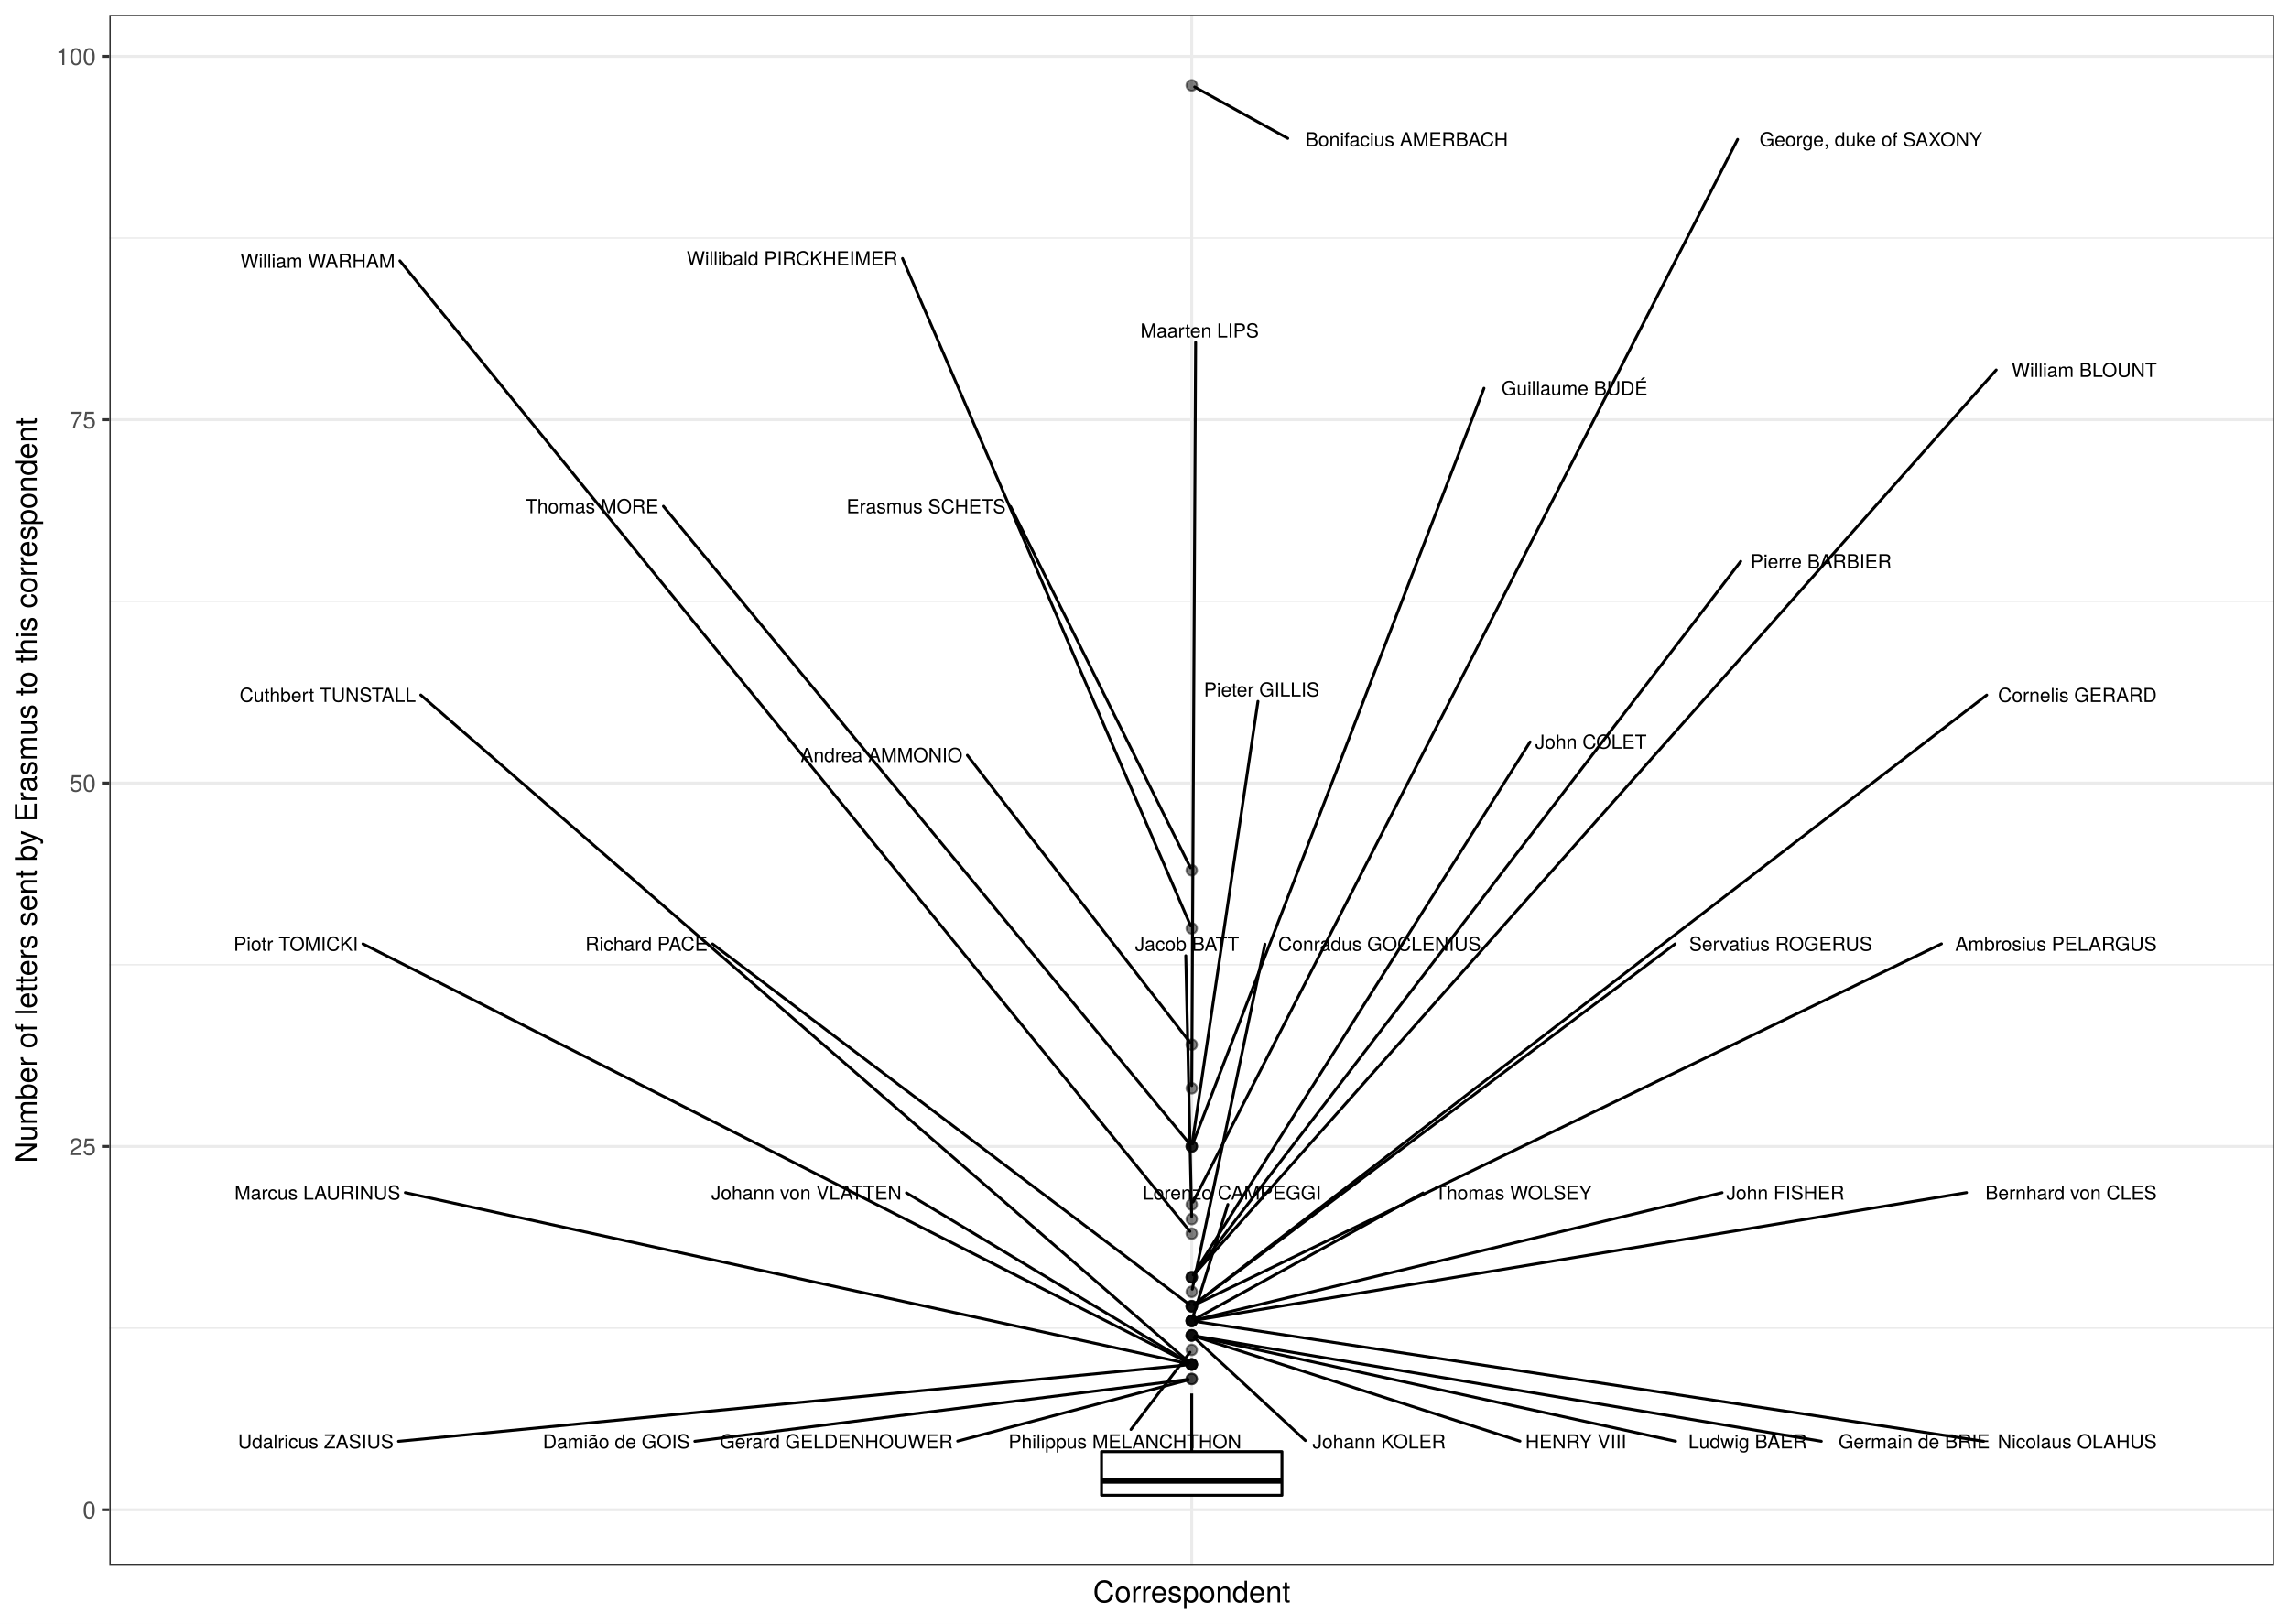
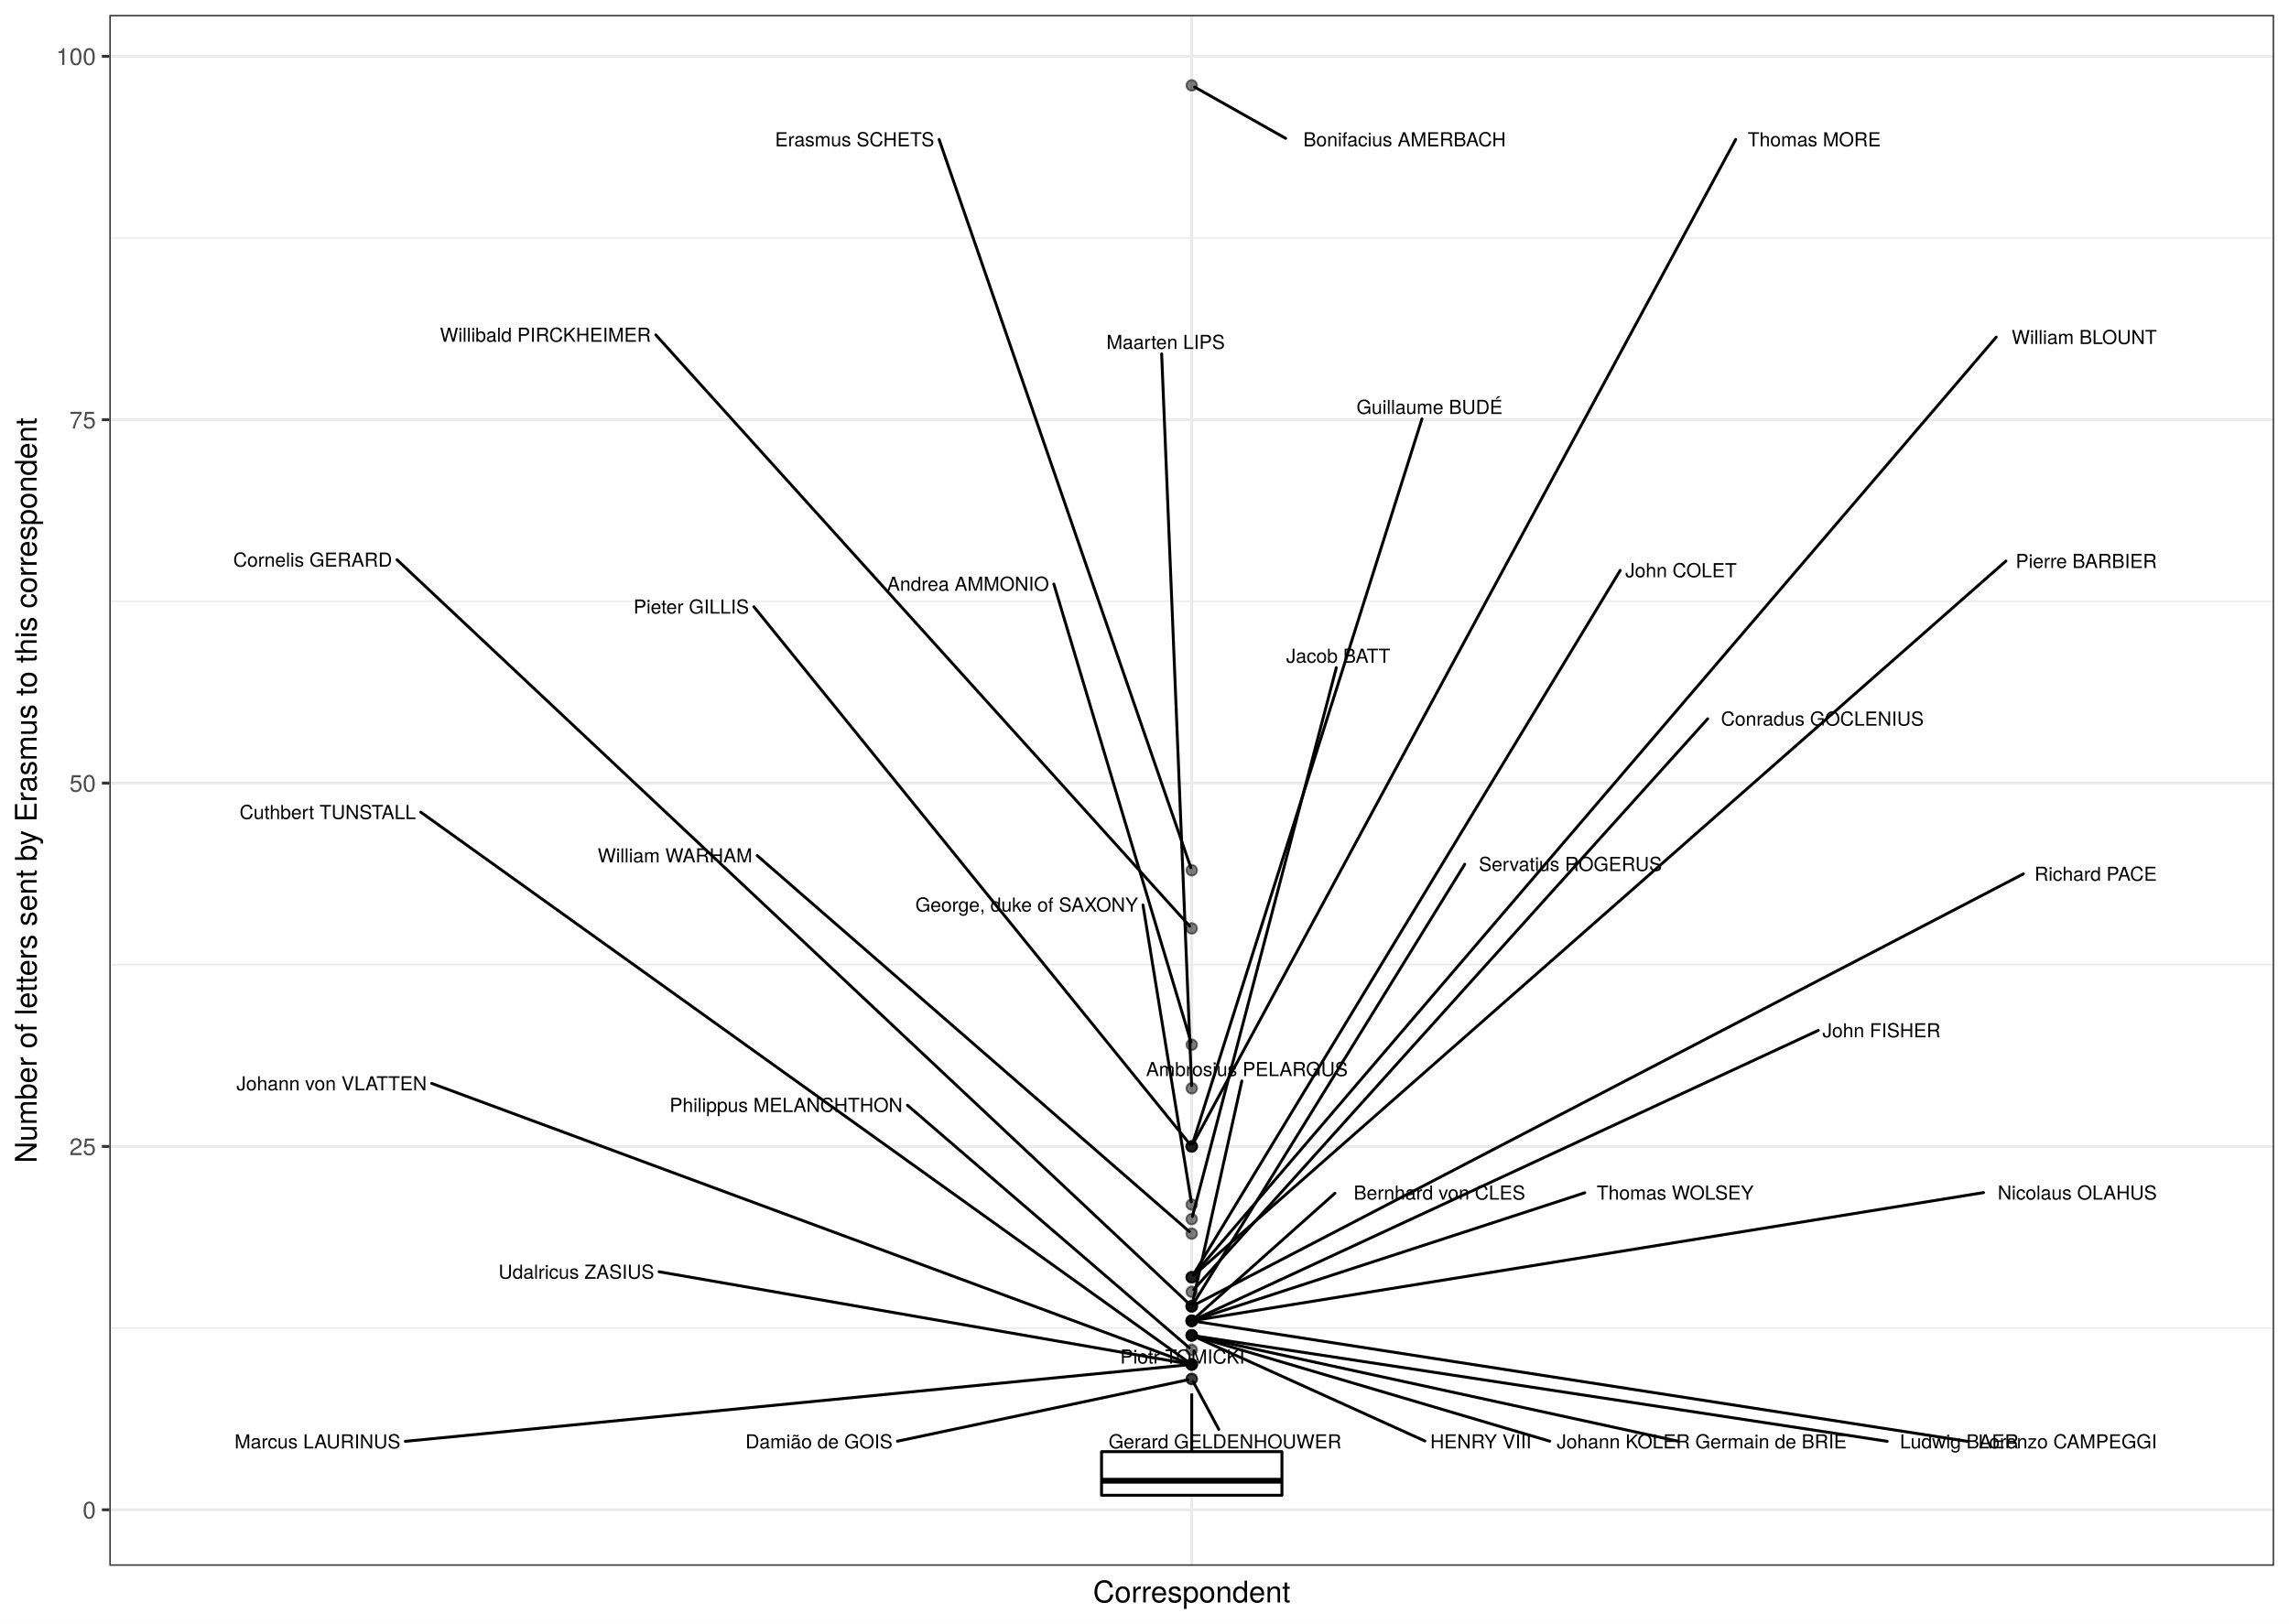
<svg xmlns="http://www.w3.org/2000/svg" class="svglite" width="842.40pt" height="597.60pt" viewBox="0 0 842.40 597.60">
  <defs>
    <style type="text/css">
    .svglite line, .svglite polyline, .svglite polygon, .svglite path, .svglite rect, .svglite circle {
      fill: none;
      stroke: #000000;
      stroke-linecap: round;
      stroke-linejoin: round;
      stroke-miterlimit: 10.00;
    }
    .svglite text {
      white-space: pre;
    }
  </style>
  </defs>
  <rect width="100%" height="100%" style="stroke: none; fill: #FFFFFF;" />
  <defs>
    <clipPath id="cpMC4wMHw4NDIuNDB8MC4wMHw1OTcuNjA=">
      <rect x="0.00" y="0.00" width="842.40" height="597.60" />
    </clipPath>
  </defs>
  <g clip-path="url(#cpMC4wMHw4NDIuNDB8MC4wMHw1OTcuNjA=)">
    <rect x="0" y="-0" width="842.40" height="597.60" style="stroke-width: 1.07; stroke: #FFFFFF; fill: #FFFFFF;" />
  </g>
  <defs>
    <clipPath id="cpNDAuMjR8ODM2LjkyfDUuNDh8NTc2LjMz">
      <rect x="40.24" y="5.48" width="796.68" height="570.85" />
    </clipPath>
  </defs>
  <g clip-path="url(#cpNDAuMjR8ODM2LjkyfDUuNDh8NTc2LjMz)">
    <rect x="40.24" y="5.48" width="796.68" height="570.85" style="stroke-width: 1.07; stroke: none; fill: #FFFFFF;" />
    <polyline points="40.24,488.86 836.92,488.86 " style="stroke-width: 0.53; stroke: #EBEBEB; stroke-linecap: butt;" />
    <polyline points="40.24,355.11 836.92,355.11 " style="stroke-width: 0.53; stroke: #EBEBEB; stroke-linecap: butt;" />
    <polyline points="40.24,221.35 836.92,221.35 " style="stroke-width: 0.53; stroke: #EBEBEB; stroke-linecap: butt;" />
    <polyline points="40.24,87.60 836.92,87.60 " style="stroke-width: 0.53; stroke: #EBEBEB; stroke-linecap: butt;" />
    <polyline points="40.24,555.73 836.92,555.73 " style="stroke-width: 1.07; stroke: #EBEBEB; stroke-linecap: butt;" />
    <polyline points="40.24,421.98 836.92,421.98 " style="stroke-width: 1.07; stroke: #EBEBEB; stroke-linecap: butt;" />
    <polyline points="40.24,288.23 836.92,288.23 " style="stroke-width: 1.07; stroke: #EBEBEB; stroke-linecap: butt;" />
    <polyline points="40.24,154.48 836.92,154.48 " style="stroke-width: 1.07; stroke: #EBEBEB; stroke-linecap: butt;" />
    <polyline points="40.24,20.73 836.92,20.73 " style="stroke-width: 1.07; stroke: #EBEBEB; stroke-linecap: butt;" />
    <polyline points="438.58,576.33 438.58,5.48 " style="stroke-width: 1.07; stroke: #EBEBEB; stroke-linecap: butt;" />
    <circle cx="438.58" cy="31.43" r="1.95" style="stroke-width: 0.71; stroke: #000000; stroke-opacity: 0.50; fill: #000000; fill-opacity: 0.50;" />
    <circle cx="438.58" cy="320.33" r="1.95" style="stroke-width: 0.71; stroke: #000000; stroke-opacity: 0.50; fill: #000000; fill-opacity: 0.50;" />
    <circle cx="438.58" cy="341.73" r="1.95" style="stroke-width: 0.71; stroke: #000000; stroke-opacity: 0.50; fill: #000000; fill-opacity: 0.50;" />
    <circle cx="438.58" cy="384.53" r="1.95" style="stroke-width: 0.71; stroke: #000000; stroke-opacity: 0.50; fill: #000000; fill-opacity: 0.50;" />
    <circle cx="438.58" cy="400.58" r="1.95" style="stroke-width: 0.71; stroke: #000000; stroke-opacity: 0.50; fill: #000000; fill-opacity: 0.50;" />
    <circle cx="438.58" cy="421.98" r="1.95" style="stroke-width: 0.71; stroke: #000000; stroke-opacity: 0.50; fill: #000000; fill-opacity: 0.50;" />
    <circle cx="438.58" cy="421.98" r="1.95" style="stroke-width: 0.71; stroke: #000000; stroke-opacity: 0.50; fill: #000000; fill-opacity: 0.50;" />
    <circle cx="438.58" cy="421.98" r="1.95" style="stroke-width: 0.71; stroke: #000000; stroke-opacity: 0.50; fill: #000000; fill-opacity: 0.50;" />
    <circle cx="438.58" cy="443.38" r="1.95" style="stroke-width: 0.71; stroke: #000000; stroke-opacity: 0.50; fill: #000000; fill-opacity: 0.50;" />
    <circle cx="438.58" cy="448.73" r="1.95" style="stroke-width: 0.71; stroke: #000000; stroke-opacity: 0.50; fill: #000000; fill-opacity: 0.50;" />
    <circle cx="438.58" cy="454.08" r="1.95" style="stroke-width: 0.71; stroke: #000000; stroke-opacity: 0.50; fill: #000000; fill-opacity: 0.50;" />
    <circle cx="438.58" cy="470.13" r="1.95" style="stroke-width: 0.71; stroke: #000000; stroke-opacity: 0.50; fill: #000000; fill-opacity: 0.50;" />
    <circle cx="438.58" cy="470.13" r="1.95" style="stroke-width: 0.71; stroke: #000000; stroke-opacity: 0.50; fill: #000000; fill-opacity: 0.50;" />
    <circle cx="438.58" cy="470.13" r="1.95" style="stroke-width: 0.71; stroke: #000000; stroke-opacity: 0.50; fill: #000000; fill-opacity: 0.50;" />
    <circle cx="438.58" cy="475.48" r="1.95" style="stroke-width: 0.71; stroke: #000000; stroke-opacity: 0.50; fill: #000000; fill-opacity: 0.50;" />
    <circle cx="438.58" cy="480.83" r="1.95" style="stroke-width: 0.71; stroke: #000000; stroke-opacity: 0.50; fill: #000000; fill-opacity: 0.50;" />
    <circle cx="438.58" cy="480.83" r="1.95" style="stroke-width: 0.71; stroke: #000000; stroke-opacity: 0.50; fill: #000000; fill-opacity: 0.50;" />
    <circle cx="438.58" cy="480.83" r="1.95" style="stroke-width: 0.71; stroke: #000000; stroke-opacity: 0.50; fill: #000000; fill-opacity: 0.50;" />
    <circle cx="438.58" cy="480.83" r="1.95" style="stroke-width: 0.71; stroke: #000000; stroke-opacity: 0.50; fill: #000000; fill-opacity: 0.50;" />
    <circle cx="438.58" cy="486.18" r="1.95" style="stroke-width: 0.71; stroke: #000000; stroke-opacity: 0.50; fill: #000000; fill-opacity: 0.50;" />
    <circle cx="438.58" cy="486.18" r="1.95" style="stroke-width: 0.71; stroke: #000000; stroke-opacity: 0.50; fill: #000000; fill-opacity: 0.50;" />
    <circle cx="438.58" cy="486.18" r="1.95" style="stroke-width: 0.71; stroke: #000000; stroke-opacity: 0.50; fill: #000000; fill-opacity: 0.50;" />
    <circle cx="438.58" cy="486.18" r="1.95" style="stroke-width: 0.71; stroke: #000000; stroke-opacity: 0.50; fill: #000000; fill-opacity: 0.50;" />
    <circle cx="438.58" cy="486.18" r="1.95" style="stroke-width: 0.71; stroke: #000000; stroke-opacity: 0.50; fill: #000000; fill-opacity: 0.50;" />
    <circle cx="438.58" cy="491.53" r="1.95" style="stroke-width: 0.71; stroke: #000000; stroke-opacity: 0.50; fill: #000000; fill-opacity: 0.50;" />
    <circle cx="438.58" cy="491.53" r="1.95" style="stroke-width: 0.71; stroke: #000000; stroke-opacity: 0.50; fill: #000000; fill-opacity: 0.50;" />
    <circle cx="438.58" cy="491.53" r="1.95" style="stroke-width: 0.71; stroke: #000000; stroke-opacity: 0.50; fill: #000000; fill-opacity: 0.50;" />
    <circle cx="438.58" cy="491.53" r="1.95" style="stroke-width: 0.71; stroke: #000000; stroke-opacity: 0.50; fill: #000000; fill-opacity: 0.50;" />
    <circle cx="438.58" cy="496.88" r="1.95" style="stroke-width: 0.71; stroke: #000000; stroke-opacity: 0.50; fill: #000000; fill-opacity: 0.50;" />
    <circle cx="438.58" cy="502.23" r="1.95" style="stroke-width: 0.71; stroke: #000000; stroke-opacity: 0.50; fill: #000000; fill-opacity: 0.50;" />
    <circle cx="438.58" cy="502.23" r="1.95" style="stroke-width: 0.71; stroke: #000000; stroke-opacity: 0.50; fill: #000000; fill-opacity: 0.50;" />
    <circle cx="438.58" cy="502.23" r="1.95" style="stroke-width: 0.71; stroke: #000000; stroke-opacity: 0.50; fill: #000000; fill-opacity: 0.50;" />
    <circle cx="438.58" cy="502.23" r="1.95" style="stroke-width: 0.71; stroke: #000000; stroke-opacity: 0.50; fill: #000000; fill-opacity: 0.50;" />
    <circle cx="438.58" cy="502.23" r="1.95" style="stroke-width: 0.71; stroke: #000000; stroke-opacity: 0.50; fill: #000000; fill-opacity: 0.50;" />
    <circle cx="438.58" cy="507.58" r="1.95" style="stroke-width: 0.71; stroke: #000000; stroke-opacity: 0.50; fill: #000000; fill-opacity: 0.50;" />
    <circle cx="438.58" cy="507.58" r="1.95" style="stroke-width: 0.71; stroke: #000000; stroke-opacity: 0.50; fill: #000000; fill-opacity: 0.50;" />
    <line x1="438.58" y1="534.33" x2="438.58" y2="512.93" style="stroke-width: 1.07; stroke-linecap: butt;" />
    <line x1="438.58" y1="550.38" x2="438.58" y2="550.38" style="stroke-width: 1.07; stroke-linecap: butt;" />
    <polygon points="405.39,534.33 405.39,550.38 471.78,550.38 471.78,534.33 405.39,534.33 " style="stroke-width: 1.07; fill: #FFFFFF;" />
    <line x1="405.39" y1="545.03" x2="471.78" y2="545.03" style="stroke-width: 2.13; stroke-linecap: butt;" />
-     <line x1="473.92" y1="50.93" x2="439.66" y2="32.02" style="stroke-width: 1.07;" />
-     <line x1="371.92" y1="186.45" x2="438.12" y2="319.41" style="stroke-width: 1.07;" />
-     <line x1="332.15" y1="95.15" x2="438.18" y2="340.80" style="stroke-width: 1.07;" />
-     <line x1="356.01" y1="278.03" x2="437.92" y2="383.68" style="stroke-width: 1.07;" />
-     <line x1="440.01" y1="126.03" x2="438.59" y2="399.60" style="stroke-width: 1.07;" />
-     <line x1="546.13" y1="142.92" x2="438.95" y2="421.04" style="stroke-width: 1.07;" />
-     <line x1="244.16" y1="186.37" x2="437.89" y2="421.14" style="stroke-width: 1.07;" />
-     <line x1="462.95" y1="258.18" x2="438.73" y2="421.01" style="stroke-width: 1.07;" />
-     <line x1="639.47" y1="51.32" x2="439.05" y2="442.46" style="stroke-width: 1.07;" />
-     <line x1="436.39" y1="351.79" x2="438.56" y2="447.76" style="stroke-width: 1.07;" />
-     <line x1="147.17" y1="96.02" x2="437.90" y2="453.24" style="stroke-width: 1.07;" />
-     <line x1="734.65" y1="136.18" x2="439.31" y2="469.31" style="stroke-width: 1.07;" />
-     <line x1="563.12" y1="273.08" x2="439.14" y2="469.24" style="stroke-width: 1.07;" />
-     <line x1="640.62" y1="206.63" x2="439.24" y2="469.28" style="stroke-width: 1.07;" />
-     <line x1="465.52" y1="347.54" x2="438.79" y2="474.52" style="stroke-width: 1.07;" />
-     <line x1="262.23" y1="347.45" x2="437.64" y2="480.12" style="stroke-width: 1.07;" />
-     <line x1="616.46" y1="347.45" x2="439.52" y2="480.13" style="stroke-width: 1.07;" />
-     <line x1="731.15" y1="255.85" x2="439.51" y2="480.12" style="stroke-width: 1.07;" />
-     <line x1="714.50" y1="347.41" x2="439.71" y2="480.29" style="stroke-width: 1.07;" />
-     <line x1="633.76" y1="439.00" x2="439.87" y2="485.87" style="stroke-width: 1.07;" />
-     <line x1="523.68" y1="439.12" x2="439.66" y2="485.59" style="stroke-width: 1.07;" />
-     <line x1="451.88" y1="443.36" x2="438.88" y2="485.23" style="stroke-width: 1.07;" />
-     <line x1="723.72" y1="438.98" x2="439.91" y2="485.96" style="stroke-width: 1.07;" />
-     <line x1="729.99" y1="530.52" x2="439.92" y2="486.39" style="stroke-width: 1.07;" />
-     <line x1="559.37" y1="530.46" x2="439.83" y2="491.93" style="stroke-width: 1.07;" />
-     <line x1="670.29" y1="530.51" x2="439.91" y2="491.76" style="stroke-width: 1.07;" />
-     <line x1="616.64" y1="530.50" x2="439.89" y2="491.82" style="stroke-width: 1.07;" />
-     <line x1="480.40" y1="530.24" x2="439.42" y2="492.30" style="stroke-width: 1.07;" />
-     <line x1="416.22" y1="526.15" x2="437.93" y2="497.74" style="stroke-width: 1.07;" />
-     <line x1="154.85" y1="255.82" x2="437.71" y2="501.48" style="stroke-width: 1.07;" />
-     <line x1="146.66" y1="530.53" x2="437.23" y2="502.36" style="stroke-width: 1.07;" />
-     <line x1="149.17" y1="438.99" x2="437.28" y2="501.95" style="stroke-width: 1.07;" />
-     <line x1="333.60" y1="439.08" x2="437.54" y2="501.60" style="stroke-width: 1.07;" />
-     <line x1="133.58" y1="347.42" x2="437.47" y2="501.67" style="stroke-width: 1.07;" />
-     <line x1="352.44" y1="530.45" x2="437.30" y2="507.92" style="stroke-width: 1.07;" />
-     <line x1="255.71" y1="530.52" x2="437.24" y2="507.75" style="stroke-width: 1.07;" />
-     <text x="554.97" y="53.86" text-anchor="end" style="font-size: 7.11px; font-family: &quot;TeX Gyre Heros&quot;;" textLength="79.25px" lengthAdjust="spacingAndGlyphs">Bonifacius AMERBACH</text>
-     <text x="370.12" y="188.92" text-anchor="end" style="font-size: 7.11px; font-family: &quot;TeX Gyre Heros&quot;;" textLength="61.03px" lengthAdjust="spacingAndGlyphs">Erasmus SCHETS</text>
-     <text x="330.35" y="97.67" text-anchor="end" style="font-size: 7.11px; font-family: &quot;TeX Gyre Heros&quot;;" textLength="80.46px" lengthAdjust="spacingAndGlyphs">Willibald PIRCKHEIMER</text>
-     <text x="354.21" y="280.48" text-anchor="end" style="font-size: 7.11px; font-family: &quot;TeX Gyre Heros&quot;;" textLength="63.36px" lengthAdjust="spacingAndGlyphs">Andrea AMMONIO</text>
-     <text x="463.28" y="124.23" text-anchor="end" style="font-size: 7.11px; font-family: &quot;TeX Gyre Heros&quot;;" textLength="46.55px" lengthAdjust="spacingAndGlyphs">Maarten LIPS</text>
-     <text x="606.32" y="145.45" text-anchor="end" style="font-size: 7.11px; font-family: &quot;TeX Gyre Heros&quot;;" textLength="58.38px" lengthAdjust="spacingAndGlyphs">Guillaume BUDÉ</text>
-     <text x="242.36" y="188.90" text-anchor="end" style="font-size: 7.11px; font-family: &quot;TeX Gyre Heros&quot;;" textLength="51.60px" lengthAdjust="spacingAndGlyphs">Thomas MORE</text>
-     <text x="485.56" y="256.38" text-anchor="end" style="font-size: 7.11px; font-family: &quot;TeX Gyre Heros&quot;;" textLength="44.94px" lengthAdjust="spacingAndGlyphs">Pieter GILLIS</text>
-     <text x="729.50" y="53.86" text-anchor="end" style="font-size: 7.11px; font-family: &quot;TeX Gyre Heros&quot;;" textLength="88.23px" lengthAdjust="spacingAndGlyphs">George, duke of SAXONY</text>
-     <text x="456.01" y="349.99" text-anchor="end" style="font-size: 7.11px; font-family: &quot;TeX Gyre Heros&quot;;" textLength="39.23px" lengthAdjust="spacingAndGlyphs">Jacob BATT</text>
-     <text x="145.37" y="98.57" text-anchor="end" style="font-size: 7.11px; font-family: &quot;TeX Gyre Heros&quot;;" textLength="61.07px" lengthAdjust="spacingAndGlyphs">William WARHAM</text>
-     <text x="793.77" y="138.73" text-anchor="end" style="font-size: 7.11px; font-family: &quot;TeX Gyre Heros&quot;;" textLength="57.33px" lengthAdjust="spacingAndGlyphs">William BLOUNT</text>
-     <text x="605.99" y="275.59" text-anchor="end" style="font-size: 7.11px; font-family: &quot;TeX Gyre Heros&quot;;" textLength="41.07px" lengthAdjust="spacingAndGlyphs">John COLET</text>
-     <text x="696.16" y="209.16" text-anchor="end" style="font-size: 7.11px; font-family: &quot;TeX Gyre Heros&quot;;" textLength="53.74px" lengthAdjust="spacingAndGlyphs">Pierre BARBIER</text>
-     <text x="545.03" y="349.99" text-anchor="end" style="font-size: 7.11px; font-family: &quot;TeX Gyre Heros&quot;;" textLength="77.72px" lengthAdjust="spacingAndGlyphs">Conradus GOCLENIUS</text>
-     <text x="260.43" y="349.96" text-anchor="end" style="font-size: 7.11px; font-family: &quot;TeX Gyre Heros&quot;;" textLength="47.28px" lengthAdjust="spacingAndGlyphs">Richard PACE</text>
-     <text x="689.04" y="349.97" text-anchor="end" style="font-size: 7.11px; font-family: &quot;TeX Gyre Heros&quot;;" textLength="70.78px" lengthAdjust="spacingAndGlyphs">Servatius ROGERUS</text>
-     <text x="793.76" y="258.40" text-anchor="end" style="font-size: 7.11px; font-family: &quot;TeX Gyre Heros&quot;;" textLength="60.82px" lengthAdjust="spacingAndGlyphs">Cornelis GERARD</text>
-     <text x="793.78" y="349.96" text-anchor="end" style="font-size: 7.11px; font-family: &quot;TeX Gyre Heros&quot;;" textLength="77.47px" lengthAdjust="spacingAndGlyphs">Ambrosius PELARGUS</text>
-     <text x="678.76" y="441.55" text-anchor="end" style="font-size: 7.11px; font-family: &quot;TeX Gyre Heros&quot;;" textLength="43.19px" lengthAdjust="spacingAndGlyphs">John FISHER</text>
-     <text x="585.84" y="441.57" text-anchor="end" style="font-size: 7.11px; font-family: &quot;TeX Gyre Heros&quot;;" textLength="60.36px" lengthAdjust="spacingAndGlyphs">Thomas WOLSEY</text>
-     <text x="486.23" y="441.56" text-anchor="end" style="font-size: 7.11px; font-family: &quot;TeX Gyre Heros&quot;;" textLength="68.01px" lengthAdjust="spacingAndGlyphs">Lorenzo CAMPEGGI</text>
-     <text x="793.76" y="441.56" text-anchor="end" style="font-size: 7.11px; font-family: &quot;TeX Gyre Heros&quot;;" textLength="68.24px" lengthAdjust="spacingAndGlyphs">Bernhard von CLES</text>
-     <text x="793.77" y="533.13" text-anchor="end" style="font-size: 7.11px; font-family: &quot;TeX Gyre Heros&quot;;" textLength="61.98px" lengthAdjust="spacingAndGlyphs">Nicolaus OLAHUS</text>
-     <text x="598.55" y="533.13" text-anchor="end" style="font-size: 7.11px; font-family: &quot;TeX Gyre Heros&quot;;" textLength="37.38px" lengthAdjust="spacingAndGlyphs">HENRY VIII</text>
-     <text x="732.33" y="533.13" text-anchor="end" style="font-size: 7.11px; font-family: &quot;TeX Gyre Heros&quot;;" textLength="60.24px" lengthAdjust="spacingAndGlyphs">Germain de BRIE</text>
-     <text x="665.02" y="533.13" text-anchor="end" style="font-size: 7.11px; font-family: &quot;TeX Gyre Heros&quot;;" textLength="46.58px" lengthAdjust="spacingAndGlyphs">Ludwig BAER</text>
-     <text x="532.04" y="533.13" text-anchor="end" style="font-size: 7.11px; font-family: &quot;TeX Gyre Heros&quot;;" textLength="49.84px" lengthAdjust="spacingAndGlyphs">Johann KOLER</text>
-     <text x="456.87" y="533.13" text-anchor="end" style="font-size: 7.11px; font-family: &quot;TeX Gyre Heros&quot;;" textLength="90.03px" lengthAdjust="spacingAndGlyphs">Philippus MELANCHTHON</text>
-     <text x="153.05" y="258.37" text-anchor="end" style="font-size: 7.11px; font-family: &quot;TeX Gyre Heros&quot;;" textLength="69.55px" lengthAdjust="spacingAndGlyphs">Cuthbert TUNSTALL</text>
-     <text x="144.86" y="533.13" text-anchor="end" style="font-size: 7.11px; font-family: &quot;TeX Gyre Heros&quot;;" textLength="61.37px" lengthAdjust="spacingAndGlyphs">Udalricus ZASIUS</text>
-     <text x="147.37" y="441.56" text-anchor="end" style="font-size: 7.11px; font-family: &quot;TeX Gyre Heros&quot;;" textLength="63.88px" lengthAdjust="spacingAndGlyphs">Marcus LAURINUS</text>
-     <text x="331.80" y="441.55" text-anchor="end" style="font-size: 7.11px; font-family: &quot;TeX Gyre Heros&quot;;" textLength="73.56px" lengthAdjust="spacingAndGlyphs">Johann von VLATTEN</text>
-     <text x="131.78" y="349.97" text-anchor="end" style="font-size: 7.11px; font-family: &quot;TeX Gyre Heros&quot;;" textLength="48.30px" lengthAdjust="spacingAndGlyphs">Piotr TOMICKI</text>
-     <text x="350.64" y="533.13" text-anchor="end" style="font-size: 7.11px; font-family: &quot;TeX Gyre Heros&quot;;" textLength="88.57px" lengthAdjust="spacingAndGlyphs">Gerard GELDENHOUWER</text>
-     <text x="253.91" y="533.13" text-anchor="end" style="font-size: 7.11px; font-family: &quot;TeX Gyre Heros&quot;;" textLength="58.54px" lengthAdjust="spacingAndGlyphs">Damião de GOIS</text>
+     <line x1="473.14" y1="50.92" x2="439.65" y2="32.03" style="stroke-width: 1.07;" />
+     <line x1="345.61" y1="51.34" x2="438.25" y2="319.38" style="stroke-width: 1.07;" />
+     <line x1="241.35" y1="123.27" x2="437.84" y2="340.91" style="stroke-width: 1.07;" />
+     <line x1="387.84" y1="214.98" x2="438.30" y2="383.58" style="stroke-width: 1.07;" />
+     <line x1="427.51" y1="130.25" x2="438.54" y2="399.60" style="stroke-width: 1.07;" />
+     <line x1="638.77" y1="51.32" x2="439.07" y2="421.07" style="stroke-width: 1.07;" />
+     <line x1="277.45" y1="223.34" x2="437.90" y2="421.14" style="stroke-width: 1.07;" />
+     <line x1="523.32" y1="154.17" x2="438.88" y2="421.03" style="stroke-width: 1.07;" />
+     <line x1="420.64" y1="333.13" x2="438.42" y2="442.41" style="stroke-width: 1.07;" />
+     <line x1="491.80" y1="245.75" x2="438.83" y2="447.77" style="stroke-width: 1.07;" />
+     <line x1="278.67" y1="314.93" x2="437.72" y2="453.33" style="stroke-width: 1.07;" />
+     <line x1="738.22" y1="206.51" x2="439.44" y2="469.37" style="stroke-width: 1.07;" />
+     <line x1="596.28" y1="209.94" x2="439.13" y2="469.24" style="stroke-width: 1.07;" />
+     <line x1="734.65" y1="124.09" x2="439.29" y2="469.30" style="stroke-width: 1.07;" />
+     <line x1="628.47" y1="264.57" x2="439.32" y2="474.66" style="stroke-width: 1.07;" />
+     <line x1="146.11" y1="206.04" x2="437.76" y2="480.06" style="stroke-width: 1.07;" />
+     <line x1="539.06" y1="318.11" x2="439.13" y2="479.94" style="stroke-width: 1.07;" />
+     <line x1="457.03" y1="397.89" x2="438.80" y2="479.87" style="stroke-width: 1.07;" />
+     <line x1="744.66" y1="321.66" x2="439.69" y2="480.26" style="stroke-width: 1.07;" />
+     <line x1="723.96" y1="530.52" x2="439.91" y2="486.39" style="stroke-width: 1.07;" />
+     <line x1="729.99" y1="438.97" x2="439.91" y2="485.97" style="stroke-width: 1.07;" />
+     <line x1="669.16" y1="379.28" x2="439.73" y2="485.65" style="stroke-width: 1.07;" />
+     <line x1="491.28" y1="439.21" x2="439.44" y2="485.42" style="stroke-width: 1.07;" />
+     <line x1="583.23" y1="439.04" x2="439.82" y2="485.78" style="stroke-width: 1.07;" />
+     <line x1="694.52" y1="530.52" x2="439.92" y2="491.74" style="stroke-width: 1.07;" />
+     <line x1="617.59" y1="530.50" x2="439.89" y2="491.82" style="stroke-width: 1.07;" />
+     <line x1="570.32" y1="530.47" x2="439.84" y2="491.90" style="stroke-width: 1.07;" />
+     <line x1="524.38" y1="530.40" x2="439.73" y2="492.05" style="stroke-width: 1.07;" />
+     <line x1="333.96" y1="406.82" x2="437.71" y2="496.13" style="stroke-width: 1.07;" />
+     <line x1="154.85" y1="298.94" x2="437.62" y2="501.54" style="stroke-width: 1.07;" />
+     <line x1="158.86" y1="398.78" x2="437.37" y2="501.78" style="stroke-width: 1.07;" />
+     <line x1="242.55" y1="468.11" x2="437.26" y2="502.00" style="stroke-width: 1.07;" />
+     <line x1="149.17" y1="530.53" x2="437.23" y2="502.36" style="stroke-width: 1.07;" />
+     <line x1="448.56" y1="526.15" x2="439.07" y2="508.49" style="stroke-width: 1.07;" />
+     <line x1="330.28" y1="530.48" x2="437.27" y2="507.86" style="stroke-width: 1.07;" />
+     <text x="554.19" y="53.86" text-anchor="end" style="font-size: 7.11px; font-family: &quot;TeX Gyre Heros&quot;;" textLength="79.25px" lengthAdjust="spacingAndGlyphs">Bonifacius AMERBACH</text>
+     <text x="343.81" y="53.86" text-anchor="end" style="font-size: 7.11px; font-family: &quot;TeX Gyre Heros&quot;;" textLength="61.03px" lengthAdjust="spacingAndGlyphs">Erasmus SCHETS</text>
+     <text x="239.55" y="125.80" text-anchor="end" style="font-size: 7.11px; font-family: &quot;TeX Gyre Heros&quot;;" textLength="80.46px" lengthAdjust="spacingAndGlyphs">Willibald PIRCKHEIMER</text>
+     <text x="386.04" y="217.46" text-anchor="end" style="font-size: 7.11px; font-family: &quot;TeX Gyre Heros&quot;;" textLength="63.36px" lengthAdjust="spacingAndGlyphs">Andrea AMMONIO</text>
+     <text x="450.78" y="128.45" text-anchor="end" style="font-size: 7.11px; font-family: &quot;TeX Gyre Heros&quot;;" textLength="46.55px" lengthAdjust="spacingAndGlyphs">Maarten LIPS</text>
+     <text x="692.17" y="53.86" text-anchor="end" style="font-size: 7.11px; font-family: &quot;TeX Gyre Heros&quot;;" textLength="51.60px" lengthAdjust="spacingAndGlyphs">Thomas MORE</text>
+     <text x="275.65" y="225.86" text-anchor="end" style="font-size: 7.11px; font-family: &quot;TeX Gyre Heros&quot;;" textLength="44.94px" lengthAdjust="spacingAndGlyphs">Pieter GILLIS</text>
+     <text x="552.97" y="152.37" text-anchor="end" style="font-size: 7.11px; font-family: &quot;TeX Gyre Heros&quot;;" textLength="58.38px" lengthAdjust="spacingAndGlyphs">Guillaume BUDÉ</text>
+     <text x="418.84" y="335.55" text-anchor="end" style="font-size: 7.11px; font-family: &quot;TeX Gyre Heros&quot;;" textLength="88.23px" lengthAdjust="spacingAndGlyphs">George, duke of SAXONY</text>
+     <text x="511.65" y="243.95" text-anchor="end" style="font-size: 7.11px; font-family: &quot;TeX Gyre Heros&quot;;" textLength="39.23px" lengthAdjust="spacingAndGlyphs">Jacob BATT</text>
+     <text x="276.87" y="317.44" text-anchor="end" style="font-size: 7.11px; font-family: &quot;TeX Gyre Heros&quot;;" textLength="61.07px" lengthAdjust="spacingAndGlyphs">William WARHAM</text>
+     <text x="793.76" y="209.06" text-anchor="end" style="font-size: 7.11px; font-family: &quot;TeX Gyre Heros&quot;;" textLength="53.74px" lengthAdjust="spacingAndGlyphs">Pierre BARBIER</text>
+     <text x="639.15" y="212.47" text-anchor="end" style="font-size: 7.11px; font-family: &quot;TeX Gyre Heros&quot;;" textLength="41.07px" lengthAdjust="spacingAndGlyphs">John COLET</text>
+     <text x="793.77" y="126.64" text-anchor="end" style="font-size: 7.11px; font-family: &quot;TeX Gyre Heros&quot;;" textLength="57.33px" lengthAdjust="spacingAndGlyphs">William BLOUNT</text>
+     <text x="707.99" y="267.10" text-anchor="end" style="font-size: 7.11px; font-family: &quot;TeX Gyre Heros&quot;;" textLength="77.72px" lengthAdjust="spacingAndGlyphs">Conradus GOCLENIUS</text>
+     <text x="144.31" y="208.58" text-anchor="end" style="font-size: 7.11px; font-family: &quot;TeX Gyre Heros&quot;;" textLength="60.82px" lengthAdjust="spacingAndGlyphs">Cornelis GERARD</text>
+     <text x="611.65" y="320.60" text-anchor="end" style="font-size: 7.11px; font-family: &quot;TeX Gyre Heros&quot;;" textLength="70.78px" lengthAdjust="spacingAndGlyphs">Servatius ROGERUS</text>
+     <text x="496.01" y="396.09" text-anchor="end" style="font-size: 7.11px; font-family: &quot;TeX Gyre Heros&quot;;" textLength="77.47px" lengthAdjust="spacingAndGlyphs">Ambrosius PELARGUS</text>
+     <text x="793.75" y="324.21" text-anchor="end" style="font-size: 7.11px; font-family: &quot;TeX Gyre Heros&quot;;" textLength="47.28px" lengthAdjust="spacingAndGlyphs">Richard PACE</text>
+     <text x="793.77" y="533.13" text-anchor="end" style="font-size: 7.11px; font-family: &quot;TeX Gyre Heros&quot;;" textLength="68.01px" lengthAdjust="spacingAndGlyphs">Lorenzo CAMPEGGI</text>
+     <text x="793.77" y="441.55" text-anchor="end" style="font-size: 7.11px; font-family: &quot;TeX Gyre Heros&quot;;" textLength="61.98px" lengthAdjust="spacingAndGlyphs">Nicolaus OLAHUS</text>
+     <text x="714.15" y="381.82" text-anchor="end" style="font-size: 7.11px; font-family: &quot;TeX Gyre Heros&quot;;" textLength="43.19px" lengthAdjust="spacingAndGlyphs">John FISHER</text>
+     <text x="561.32" y="441.56" text-anchor="end" style="font-size: 7.11px; font-family: &quot;TeX Gyre Heros&quot;;" textLength="68.24px" lengthAdjust="spacingAndGlyphs">Bernhard von CLES</text>
+     <text x="645.40" y="441.56" text-anchor="end" style="font-size: 7.11px; font-family: &quot;TeX Gyre Heros&quot;;" textLength="60.36px" lengthAdjust="spacingAndGlyphs">Thomas WOLSEY</text>
+     <text x="742.90" y="533.13" text-anchor="end" style="font-size: 7.11px; font-family: &quot;TeX Gyre Heros&quot;;" textLength="46.58px" lengthAdjust="spacingAndGlyphs">Ludwig BAER</text>
+     <text x="679.63" y="533.13" text-anchor="end" style="font-size: 7.11px; font-family: &quot;TeX Gyre Heros&quot;;" textLength="60.24px" lengthAdjust="spacingAndGlyphs">Germain de BRIE</text>
+     <text x="621.96" y="533.13" text-anchor="end" style="font-size: 7.11px; font-family: &quot;TeX Gyre Heros&quot;;" textLength="49.84px" lengthAdjust="spacingAndGlyphs">Johann KOLER</text>
+     <text x="563.57" y="533.13" text-anchor="end" style="font-size: 7.11px; font-family: &quot;TeX Gyre Heros&quot;;" textLength="37.38px" lengthAdjust="spacingAndGlyphs">HENRY VIII</text>
+     <text x="332.16" y="409.29" text-anchor="end" style="font-size: 7.11px; font-family: &quot;TeX Gyre Heros&quot;;" textLength="90.03px" lengthAdjust="spacingAndGlyphs">Philippus MELANCHTHON</text>
+     <text x="153.05" y="301.48" text-anchor="end" style="font-size: 7.11px; font-family: &quot;TeX Gyre Heros&quot;;" textLength="69.55px" lengthAdjust="spacingAndGlyphs">Cuthbert TUNSTALL</text>
+     <text x="458.07" y="501.92" text-anchor="end" style="font-size: 7.11px; font-family: &quot;TeX Gyre Heros&quot;;" textLength="48.30px" lengthAdjust="spacingAndGlyphs">Piotr TOMICKI</text>
+     <text x="157.06" y="401.34" text-anchor="end" style="font-size: 7.11px; font-family: &quot;TeX Gyre Heros&quot;;" textLength="73.56px" lengthAdjust="spacingAndGlyphs">Johann von VLATTEN</text>
+     <text x="240.75" y="470.68" text-anchor="end" style="font-size: 7.11px; font-family: &quot;TeX Gyre Heros&quot;;" textLength="61.37px" lengthAdjust="spacingAndGlyphs">Udalricus ZASIUS</text>
+     <text x="147.37" y="533.13" text-anchor="end" style="font-size: 7.11px; font-family: &quot;TeX Gyre Heros&quot;;" textLength="63.88px" lengthAdjust="spacingAndGlyphs">Marcus LAURINUS</text>
+     <text x="493.68" y="533.13" text-anchor="end" style="font-size: 7.11px; font-family: &quot;TeX Gyre Heros&quot;;" textLength="88.57px" lengthAdjust="spacingAndGlyphs">Gerard GELDENHOUWER</text>
+     <text x="328.48" y="533.13" text-anchor="end" style="font-size: 7.11px; font-family: &quot;TeX Gyre Heros&quot;;" textLength="58.54px" lengthAdjust="spacingAndGlyphs">Damião de GOIS</text>
    <rect x="40.24" y="5.48" width="796.68" height="570.85" style="stroke-width: 1.07; stroke: #333333;" />
  </g>
  <g clip-path="url(#cpMC4wMHw4NDIuNDB8MC4wMHw1OTcuNjA=)">
    <text x="35.31" y="558.94" text-anchor="end" style="font-size: 8.80px;fill: #4D4D4D; font-family: &quot;TeX Gyre Heros&quot;;" textLength="5.59px" lengthAdjust="spacingAndGlyphs">0</text>
    <text x="35.31" y="425.19" text-anchor="end" style="font-size: 8.80px;fill: #4D4D4D; font-family: &quot;TeX Gyre Heros&quot;;" textLength="11.19px" lengthAdjust="spacingAndGlyphs">25</text>
    <text x="35.31" y="291.44" text-anchor="end" style="font-size: 8.80px;fill: #4D4D4D; font-family: &quot;TeX Gyre Heros&quot;;" textLength="11.19px" lengthAdjust="spacingAndGlyphs">50</text>
    <text x="35.31" y="157.69" text-anchor="end" style="font-size: 8.80px;fill: #4D4D4D; font-family: &quot;TeX Gyre Heros&quot;;" textLength="11.19px" lengthAdjust="spacingAndGlyphs">75</text>
    <text x="35.31" y="23.93" text-anchor="end" style="font-size: 8.80px;fill: #4D4D4D; font-family: &quot;TeX Gyre Heros&quot;;" textLength="16.78px" lengthAdjust="spacingAndGlyphs">100</text>
    <polyline points="37.50,555.73 40.24,555.73 " style="stroke-width: 1.07; stroke: #333333; stroke-linecap: butt;" />
    <polyline points="37.50,421.98 40.24,421.98 " style="stroke-width: 1.07; stroke: #333333; stroke-linecap: butt;" />
    <polyline points="37.50,288.23 40.24,288.23 " style="stroke-width: 1.07; stroke: #333333; stroke-linecap: butt;" />
    <polyline points="37.50,154.48 40.24,154.48 " style="stroke-width: 1.07; stroke: #333333; stroke-linecap: butt;" />
    <polyline points="37.50,20.73 40.24,20.73 " style="stroke-width: 1.07; stroke: #333333; stroke-linecap: butt;" />
    <text x="438.58" y="589.83" text-anchor="middle" style="font-size: 11.00px; font-family: &quot;TeX Gyre Heros&quot;;" textLength="81.24px" lengthAdjust="spacingAndGlyphs">Correspondent</text>
    <text transform="translate(13.50,290.91) rotate(-90)" text-anchor="middle" style="font-size: 11.00px; font-family: &quot;TeX Gyre Heros&quot;;" textLength="313.61px" lengthAdjust="spacingAndGlyphs">Number of letters sent by Erasmus to this correspondent</text>
  </g>
</svg>
